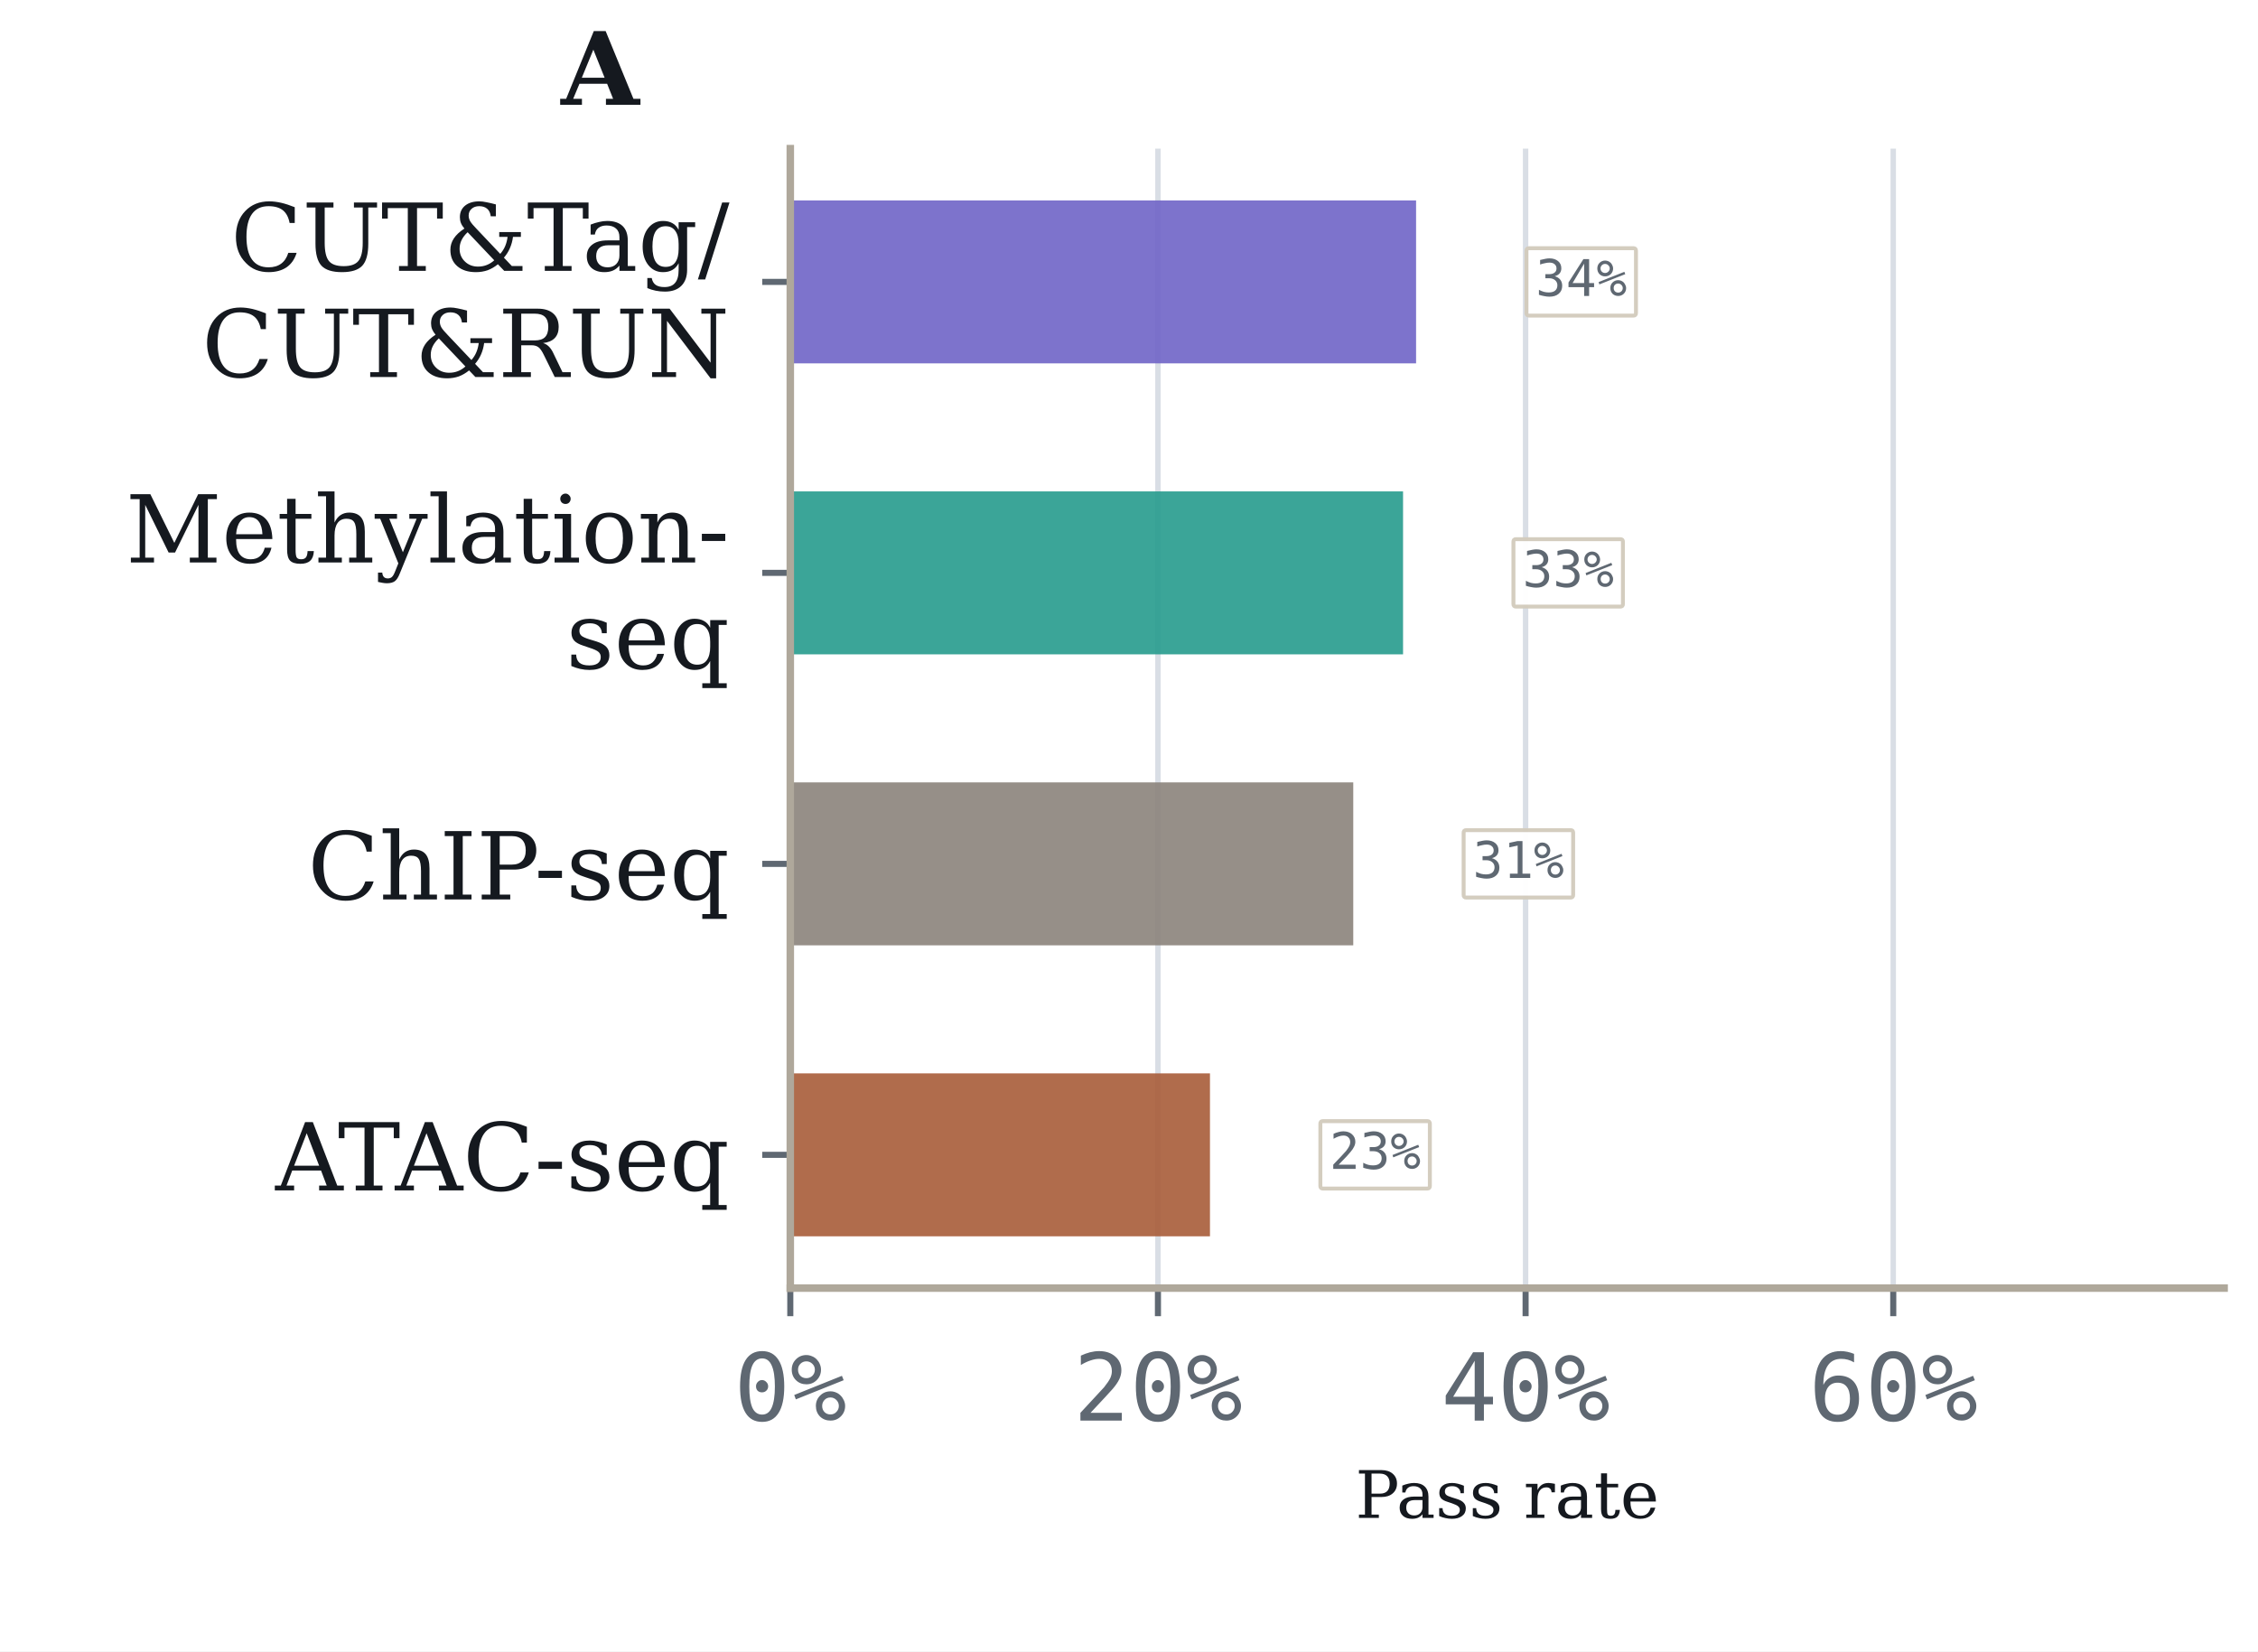
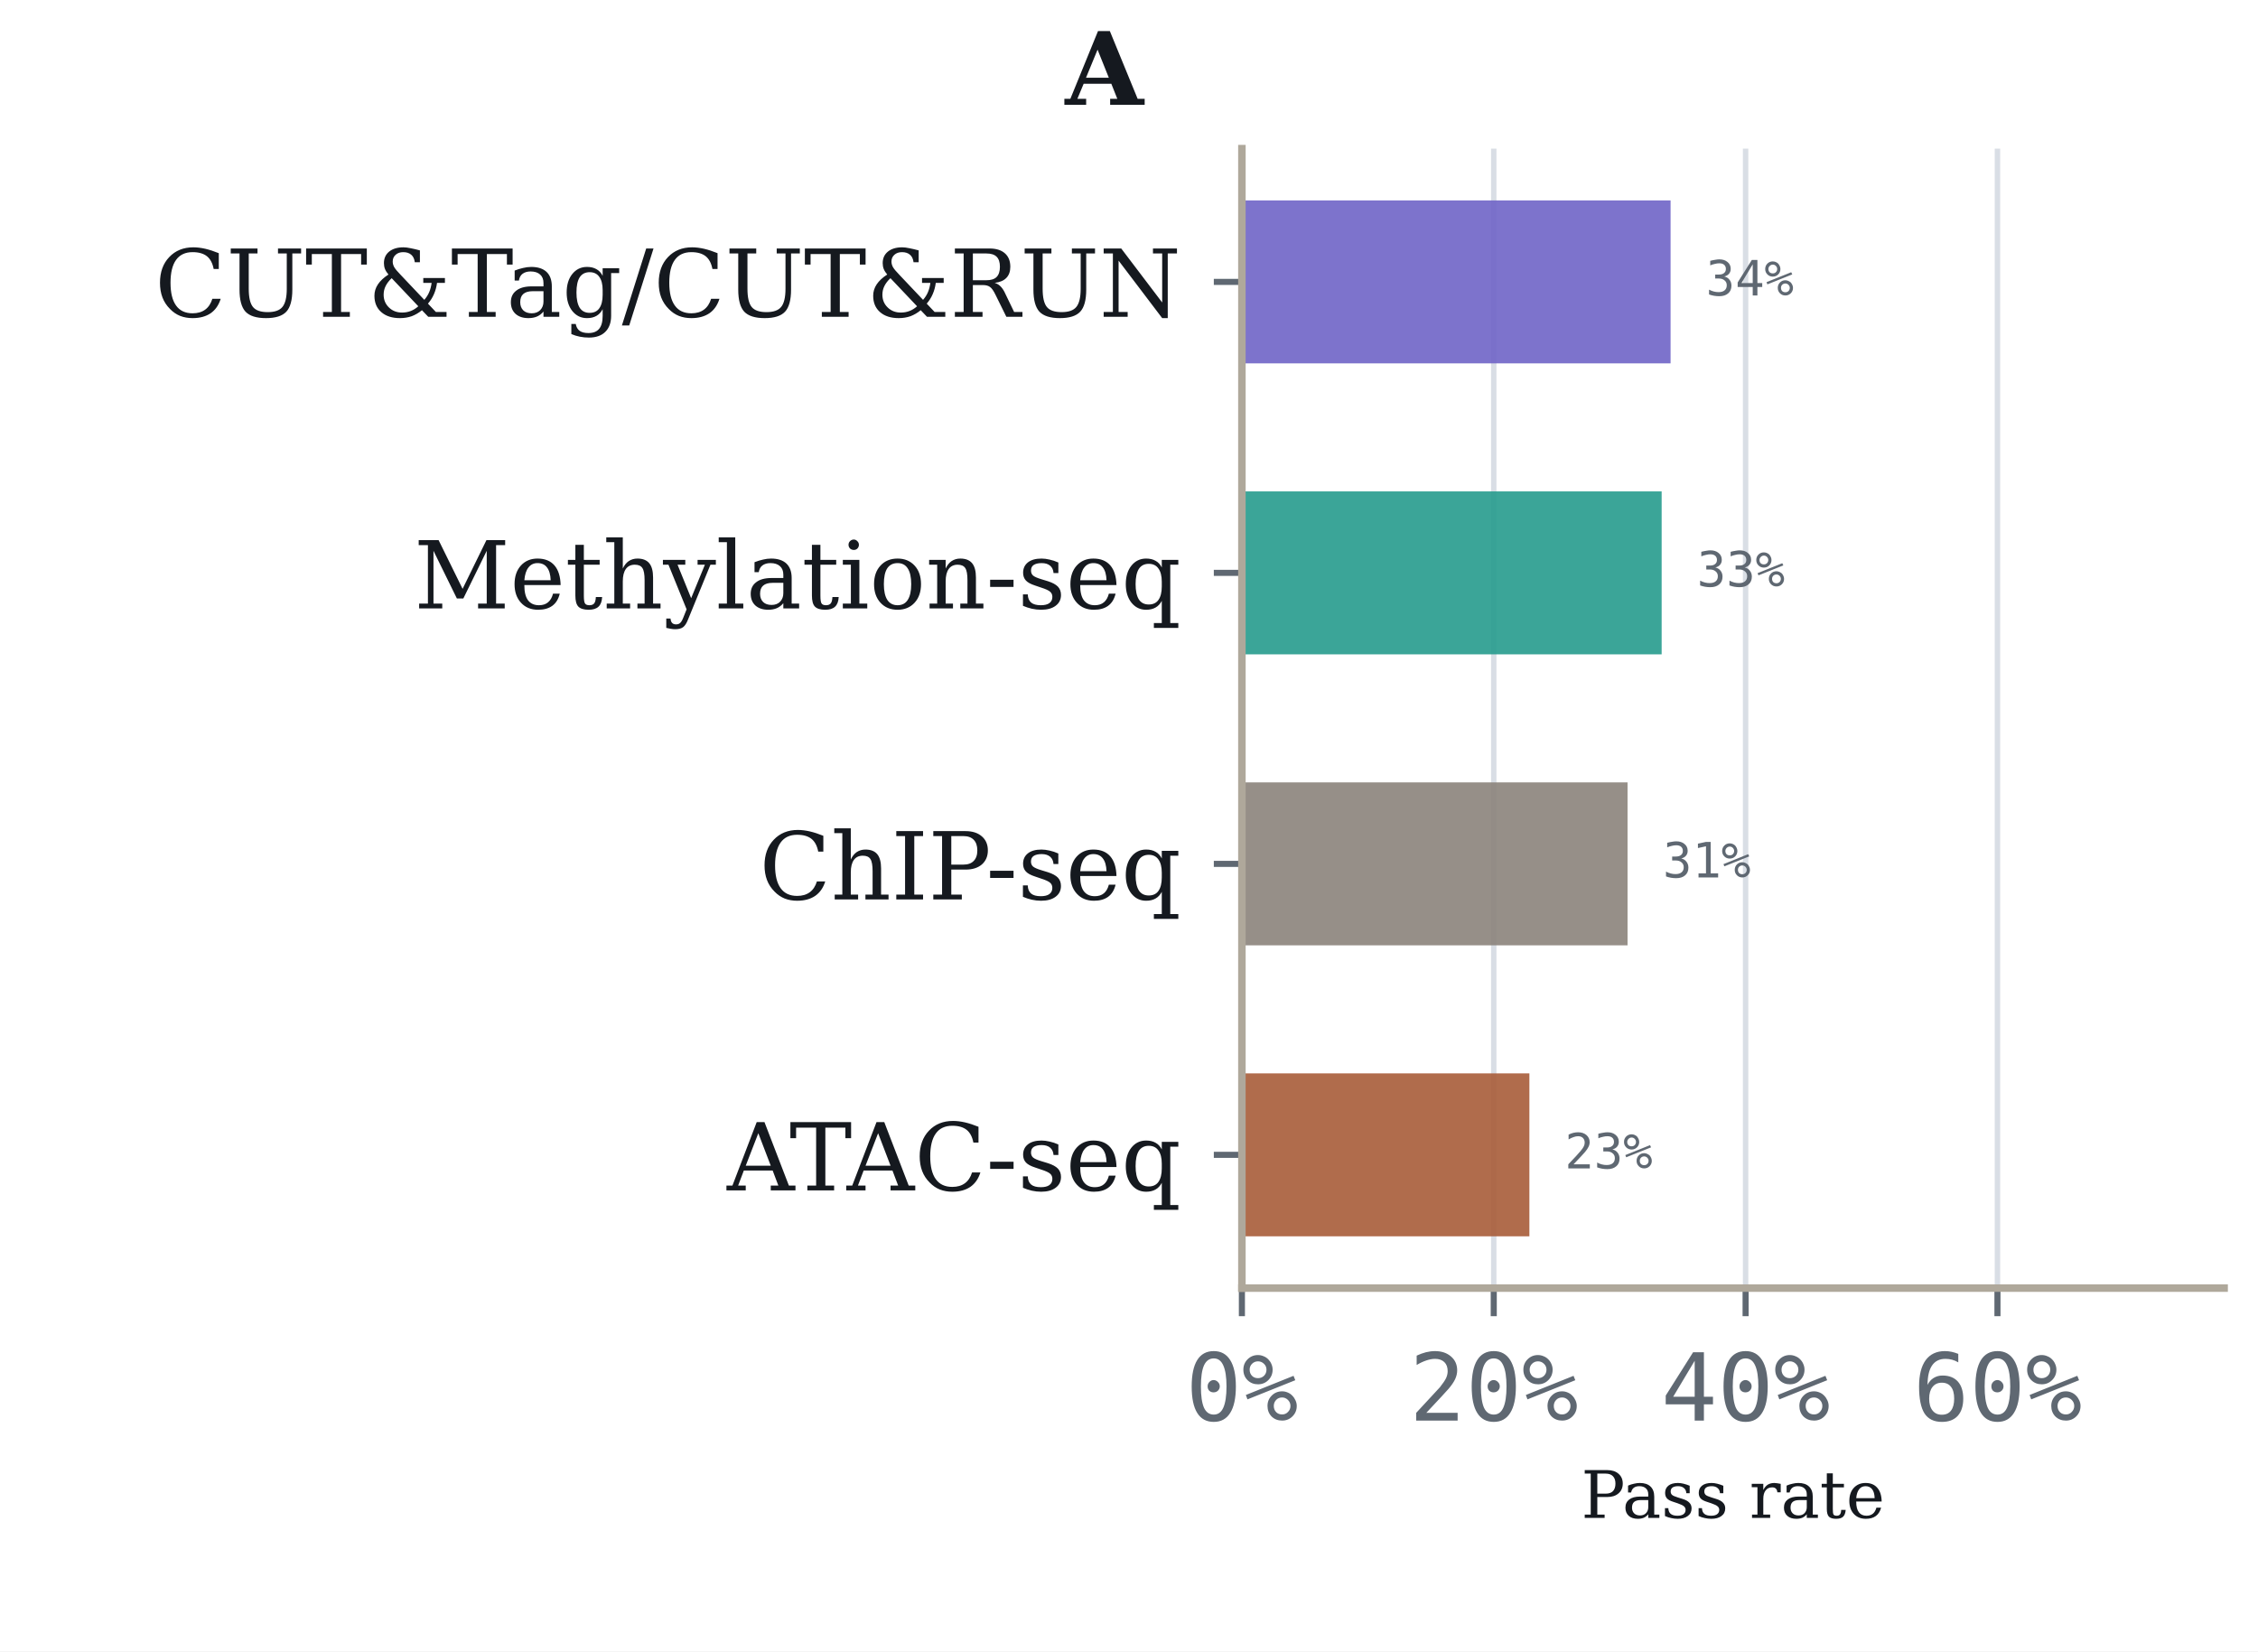
<svg xmlns="http://www.w3.org/2000/svg" xmlns:xlink="http://www.w3.org/1999/xlink" width="241.2pt" height="176.4pt" viewBox="0 0 241.2 176.4" version="1.1">
  <defs>
    <style type="text/css">*{stroke-linejoin: round; stroke-linecap: butt}</style>
  </defs>
  <g id="figure_1">
    <g id="patch_1">
      <path d="M 0 176.4  L 241.2 176.4  L 241.2 0  L 0 0  z " style="fill: #ffffff" />
    </g>
    <g id="axes_1">
      <g id="patch_2">
-         <path d="M 84.42 137.592  L 237.582 137.592  L 237.582 15.876  L 84.42 15.876  z " style="fill: #ffffff" />
+         <path d="M 132.66 137.592  L 237.582 137.592  L 237.582 15.876  L 132.66 15.876  z " style="fill: #ffffff" />
      </g>
      <g id="matplotlib.axis_1">
        <g id="xtick_1">
          <g id="line2d_1">
-             <path d="M 84.42 137.592  L 84.42 15.876  " clip-path="url(#pf067e98552)" style="fill: none; stroke: #d9dee5; stroke-width: 0.58; stroke-linecap: square" />
+             <path d="M 132.66 137.592  L 132.66 15.876  " clip-path="url(#p21d83ee941)" style="fill: none; stroke: #d9dee5; stroke-width: 0.58; stroke-linecap: square" />
          </g>
          <g id="line2d_2">
            <defs>
-               <path id="mf81e5a6c2f" d="M 0 0  L 0 3  " style="stroke: #5f6872; stroke-width: 0.65" />
+               <path id="m25ef0bfa06" d="M 0 0  L 0 3  " style="stroke: #5f6872; stroke-width: 0.65" />
            </defs>
            <g>
-               <use xlink:href="#mf81e5a6c2f" x="84.42" y="137.592" style="fill: #5f6872; stroke: #5f6872; stroke-width: 0.65" />
+               <use xlink:href="#m25ef0bfa06" x="132.66" y="137.592" style="fill: #5f6872; stroke: #5f6872; stroke-width: 0.65" />
            </g>
          </g>
          <g id="text_1">
-             <text style="font-size: 10px; font-family: 'DejaVu Sans Mono', monospace; text-anchor: middle; fill: #5f6872" x="84.42" y="151.744" transform="rotate(-0 84.42 151.7436)">0%</text>
+             <text style="font-size: 10px; font-family: 'DejaVu Sans Mono', monospace; text-anchor: middle; fill: #5f6872" x="132.66" y="151.744" transform="rotate(-0 132.66 151.7436)">0%</text>
          </g>
        </g>
        <g id="xtick_2">
          <g id="line2d_3">
-             <path d="M 123.692 137.592  L 123.692 15.876  " clip-path="url(#pf067e98552)" style="fill: none; stroke: #d9dee5; stroke-width: 0.58; stroke-linecap: square" />
+             <path d="M 159.563 137.592  L 159.563 15.876  " clip-path="url(#p21d83ee941)" style="fill: none; stroke: #d9dee5; stroke-width: 0.58; stroke-linecap: square" />
          </g>
          <g id="line2d_4">
            <g>
-               <use xlink:href="#mf81e5a6c2f" x="123.692" y="137.592" style="fill: #5f6872; stroke: #5f6872; stroke-width: 0.65" />
+               <use xlink:href="#m25ef0bfa06" x="159.563" y="137.592" style="fill: #5f6872; stroke: #5f6872; stroke-width: 0.65" />
            </g>
          </g>
          <g id="text_2">
-             <text style="font-size: 10px; font-family: 'DejaVu Sans Mono', monospace; text-anchor: middle; fill: #5f6872" x="123.692" y="151.744" transform="rotate(-0 123.6923 151.7436)">20%</text>
+             <text style="font-size: 10px; font-family: 'DejaVu Sans Mono', monospace; text-anchor: middle; fill: #5f6872" x="159.563" y="151.744" transform="rotate(-0 159.5631 151.7436)">20%</text>
          </g>
        </g>
        <g id="xtick_3">
          <g id="line2d_5">
-             <path d="M 162.965 137.592  L 162.965 15.876  " clip-path="url(#pf067e98552)" style="fill: none; stroke: #d9dee5; stroke-width: 0.58; stroke-linecap: square" />
+             <path d="M 186.466 137.592  L 186.466 15.876  " clip-path="url(#p21d83ee941)" style="fill: none; stroke: #d9dee5; stroke-width: 0.58; stroke-linecap: square" />
          </g>
          <g id="line2d_6">
            <g>
-               <use xlink:href="#mf81e5a6c2f" x="162.965" y="137.592" style="fill: #5f6872; stroke: #5f6872; stroke-width: 0.65" />
+               <use xlink:href="#m25ef0bfa06" x="186.466" y="137.592" style="fill: #5f6872; stroke: #5f6872; stroke-width: 0.65" />
            </g>
          </g>
          <g id="text_3">
-             <text style="font-size: 10px; font-family: 'DejaVu Sans Mono', monospace; text-anchor: middle; fill: #5f6872" x="162.965" y="151.744" transform="rotate(-0 162.9646 151.7436)">40%</text>
+             <text style="font-size: 10px; font-family: 'DejaVu Sans Mono', monospace; text-anchor: middle; fill: #5f6872" x="186.466" y="151.744" transform="rotate(-0 186.4662 151.7436)">40%</text>
          </g>
        </g>
        <g id="xtick_4">
          <g id="line2d_7">
-             <path d="M 202.237 137.592  L 202.237 15.876  " clip-path="url(#pf067e98552)" style="fill: none; stroke: #d9dee5; stroke-width: 0.58; stroke-linecap: square" />
+             <path d="M 213.369 137.592  L 213.369 15.876  " clip-path="url(#p21d83ee941)" style="fill: none; stroke: #d9dee5; stroke-width: 0.58; stroke-linecap: square" />
          </g>
          <g id="line2d_8">
            <g>
-               <use xlink:href="#mf81e5a6c2f" x="202.237" y="137.592" style="fill: #5f6872; stroke: #5f6872; stroke-width: 0.65" />
+               <use xlink:href="#m25ef0bfa06" x="213.369" y="137.592" style="fill: #5f6872; stroke: #5f6872; stroke-width: 0.65" />
            </g>
          </g>
          <g id="text_4">
-             <text style="font-size: 10px; font-family: 'DejaVu Sans Mono', monospace; text-anchor: middle; fill: #5f6872" x="202.237" y="151.744" transform="rotate(-0 202.2369 151.7436)">60%</text>
+             <text style="font-size: 10px; font-family: 'DejaVu Sans Mono', monospace; text-anchor: middle; fill: #5f6872" x="213.369" y="151.744" transform="rotate(-0 213.3692 151.7436)">60%</text>
          </g>
        </g>
        <g id="text_5">
-           <text style="font-size: 7px; font-family: 'DejaVu Serif', serif; text-anchor: middle; fill: #15191f" x="161.001" y="162.142" transform="rotate(-0 161.001 162.1422)">Pass rate</text>
+           <text style="font-size: 7px; font-family: 'DejaVu Serif', serif; text-anchor: middle; fill: #15191f" x="185.121" y="162.142" transform="rotate(-0 185.121 162.1422)">Pass rate</text>
        </g>
      </g>
      <g id="matplotlib.axis_2">
        <g id="ytick_1">
          <g id="line2d_9">
            <defs>
-               <path id="m4848c1d368" d="M 0 0  L -3 0  " style="stroke: #5f6872; stroke-width: 0.65" />
+               <path id="mec5a0b5d62" d="M 0 0  L -3 0  " style="stroke: #5f6872; stroke-width: 0.65" />
            </defs>
            <g>
-               <use xlink:href="#m4848c1d368" x="84.42" y="30.111" style="fill: #5f6872; stroke: #5f6872; stroke-width: 0.65" />
+               <use xlink:href="#mec5a0b5d62" x="132.66" y="30.111" style="fill: #5f6872; stroke: #5f6872; stroke-width: 0.65" />
            </g>
          </g>
          <g id="text_6">
-             <text style="font-size: 10px; font-family: 'DejaVu Serif', serif; fill: #15191f" transform="translate(24.64031 28.92939)">CUT&amp;Tag/</text>
-             <text style="font-size: 10px; font-family: 'DejaVu Serif', serif; fill: #15191f" transform="translate(21.56063 40.2694)">CUT&amp;RUN</text>
+             <text style="font-size: 10px; font-family: 'DejaVu Serif', serif; text-anchor: end; fill: #15191f" x="126.16" y="33.84" transform="rotate(-0 126.16 33.83955)">CUT&amp;Tag/CUT&amp;RUN</text>
          </g>
        </g>
        <g id="ytick_2">
          <g id="line2d_10">
            <g>
-               <use xlink:href="#m4848c1d368" x="84.42" y="61.193" style="fill: #5f6872; stroke: #5f6872; stroke-width: 0.65" />
+               <use xlink:href="#mec5a0b5d62" x="132.66" y="61.193" style="fill: #5f6872; stroke: #5f6872; stroke-width: 0.65" />
            </g>
          </g>
          <g id="text_7">
-             <text style="font-size: 10px; font-family: 'DejaVu Serif', serif; fill: #15191f" transform="translate(13.43406 60.0822)">Methylation-</text>
-             <text style="font-size: 10px; font-family: 'DejaVu Serif', serif; fill: #15191f" transform="translate(60.46844 71.4222)">seq</text>
+             <text style="font-size: 10px; font-family: 'DejaVu Serif', serif; text-anchor: end; fill: #15191f" x="126.16" y="64.992" transform="rotate(-0 126.16 64.99236)">Methylation-seq</text>
          </g>
        </g>
        <g id="ytick_3">
          <g id="line2d_11">
            <g>
-               <use xlink:href="#m4848c1d368" x="84.42" y="92.275" style="fill: #5f6872; stroke: #5f6872; stroke-width: 0.65" />
+               <use xlink:href="#mec5a0b5d62" x="132.66" y="92.275" style="fill: #5f6872; stroke: #5f6872; stroke-width: 0.65" />
            </g>
          </g>
          <g id="text_8">
-             <text style="font-size: 10px; font-family: 'DejaVu Serif', serif; text-anchor: end; fill: #15191f" x="77.92" y="96.074" transform="rotate(-0 77.92 96.07408)">ChIP-seq</text>
+             <text style="font-size: 10px; font-family: 'DejaVu Serif', serif; text-anchor: end; fill: #15191f" x="126.16" y="96.074" transform="rotate(-0 126.16 96.07408)">ChIP-seq</text>
          </g>
        </g>
        <g id="ytick_4">
          <g id="line2d_12">
            <g>
-               <use xlink:href="#m4848c1d368" x="84.42" y="123.357" style="fill: #5f6872; stroke: #5f6872; stroke-width: 0.65" />
+               <use xlink:href="#mec5a0b5d62" x="132.66" y="123.357" style="fill: #5f6872; stroke: #5f6872; stroke-width: 0.65" />
            </g>
          </g>
          <g id="text_9">
-             <text style="font-size: 10px; font-family: 'DejaVu Serif', serif; text-anchor: end; fill: #15191f" x="77.92" y="127.156" transform="rotate(-0 77.92 127.1558)">ATAC-seq</text>
+             <text style="font-size: 10px; font-family: 'DejaVu Serif', serif; text-anchor: end; fill: #15191f" x="126.16" y="127.156" transform="rotate(-0 126.16 127.1558)">ATAC-seq</text>
          </g>
        </g>
      </g>
      <g id="patch_3">
-         <path d="M 84.42 21.409  L 151.266 21.409  L 151.266 38.814  L 84.42 38.814  z " clip-path="url(#pf067e98552)" style="fill: #7267c8; opacity: 0.92" />
+         <path d="M 132.66 21.409  L 178.452 21.409  L 178.452 38.814  L 132.66 38.814  z " clip-path="url(#p21d83ee941)" style="fill: #7267c8; opacity: 0.92" />
      </g>
      <g id="patch_4">
-         <path d="M 84.42 52.49  L 149.874 52.49  L 149.874 69.896  L 84.42 69.896  z " clip-path="url(#pf067e98552)" style="fill: #2a9d8f; opacity: 0.92" />
+         <path d="M 132.66 52.49  L 177.498 52.49  L 177.498 69.896  L 132.66 69.896  z " clip-path="url(#p21d83ee941)" style="fill: #2a9d8f; opacity: 0.92" />
      </g>
      <g id="patch_5">
-         <path d="M 84.42 83.572  L 144.556 83.572  L 144.556 100.978  L 84.42 100.978  z " clip-path="url(#pf067e98552)" style="fill: #8d867e; opacity: 0.92" />
+         <path d="M 132.66 83.572  L 173.855 83.572  L 173.855 100.978  L 132.66 100.978  z " clip-path="url(#p21d83ee941)" style="fill: #8d867e; opacity: 0.92" />
      </g>
      <g id="patch_6">
-         <path d="M 84.42 114.654  L 129.249 114.654  L 129.249 132.059  L 84.42 132.059  z " clip-path="url(#pf067e98552)" style="fill: #a95f3d; opacity: 0.92" />
+         <path d="M 132.66 114.654  L 163.37 114.654  L 163.37 132.059  L 132.66 132.059  z " clip-path="url(#p21d83ee941)" style="fill: #a95f3d; opacity: 0.92" />
      </g>
      <g id="patch_7">
-         <path d="M 84.42 137.592  L 84.42 15.876  " style="fill: none; stroke: #afa89b; stroke-width: 0.8; stroke-linejoin: miter; stroke-linecap: square" />
+         <path d="M 132.66 137.592  L 132.66 15.876  " style="fill: none; stroke: #afa89b; stroke-width: 0.8; stroke-linejoin: miter; stroke-linecap: square" />
      </g>
      <g id="patch_8">
-         <path d="M 84.42 137.592  L 237.582 137.592  " style="fill: none; stroke: #afa89b; stroke-width: 0.8; stroke-linejoin: miter; stroke-linecap: square" />
+         <path d="M 132.66 137.592  L 237.582 137.592  " style="fill: none; stroke: #afa89b; stroke-width: 0.8; stroke-linejoin: miter; stroke-linecap: square" />
      </g>
      <g id="text_10">
-         <g id="patch_9">
-           <path d="M 163.328 33.711  L 174.485 33.711  Q 174.755 33.711 174.755 33.441  L 174.755 26.782  Q 174.755 26.512 174.485 26.512  L 163.328 26.512  Q 163.058 26.512 163.058 26.782  L 163.058 33.441  Q 163.058 33.711 163.328 33.711  z " style="fill: #ffffff; opacity: 0.98; stroke: #d3ccbe; stroke-width: 0.42; stroke-linejoin: miter" />
-         </g>
-         <text style="font-size: 5.4px; font-family: 'DejaVu Sans Mono', monospace; text-anchor: start; fill: #5f6872" x="164.03" y="31.616" transform="rotate(-0 164.03 31.61583)">34%</text>
+         <text style="font-size: 5.2px; font-family: 'DejaVu Sans Mono', monospace; text-anchor: start; fill: #5f6872" x="182.219" y="31.56" transform="rotate(-0 182.2189 31.56011)">34%</text>
      </g>
      <g id="text_11">
-         <g id="patch_10">
-           <path d="M 161.935 64.793  L 173.092 64.793  Q 173.362 64.793 173.362 64.523  L 173.362 57.864  Q 173.362 57.594 173.092 57.594  L 161.935 57.594  Q 161.665 57.594 161.665 57.864  L 161.665 64.523  Q 161.665 64.793 161.935 64.793  z " style="fill: #ffffff; opacity: 0.98; stroke: #d3ccbe; stroke-width: 0.42; stroke-linejoin: miter" />
-         </g>
-         <text style="font-size: 5.4px; font-family: 'DejaVu Sans Mono', monospace; text-anchor: start; fill: #5f6872" x="162.637" y="62.698" transform="rotate(-0 162.6373 62.69755)">33%</text>
+         <text style="font-size: 5.2px; font-family: 'DejaVu Sans Mono', monospace; text-anchor: start; fill: #5f6872" x="181.265" y="62.642" transform="rotate(-0 181.2649 62.64183)">33%</text>
      </g>
      <g id="text_12">
-         <g id="patch_11">
-           <path d="M 156.617 95.874  L 167.774 95.874  Q 168.044 95.874 168.044 95.604  L 168.044 88.945  Q 168.044 88.675 167.774 88.675  L 156.617 88.675  Q 156.347 88.675 156.347 88.945  L 156.347 95.604  Q 156.347 95.874 156.617 95.874  z " style="fill: #ffffff; opacity: 0.98; stroke: #d3ccbe; stroke-width: 0.42; stroke-linejoin: miter" />
-         </g>
-         <text style="font-size: 5.4px; font-family: 'DejaVu Sans Mono', monospace; text-anchor: start; fill: #5f6872" x="157.319" y="93.779" transform="rotate(-0 157.3192 93.77926)">31%</text>
+         <text style="font-size: 5.2px; font-family: 'DejaVu Sans Mono', monospace; text-anchor: start; fill: #5f6872" x="177.622" y="93.724" transform="rotate(-0 177.6218 93.72355)">31%</text>
      </g>
      <g id="text_13">
-         <g id="patch_12">
-           <path d="M 141.311 126.956  L 152.467 126.956  Q 152.737 126.956 152.737 126.686  L 152.737 120.027  Q 152.737 119.757 152.467 119.757  L 141.311 119.757  Q 141.041 119.757 141.041 120.027  L 141.041 126.686  Q 141.041 126.956 141.311 126.956  z " style="fill: #ffffff; opacity: 0.98; stroke: #d3ccbe; stroke-width: 0.42; stroke-linejoin: miter" />
-         </g>
-         <text style="font-size: 5.4px; font-family: 'DejaVu Sans Mono', monospace; text-anchor: start; fill: #5f6872" x="142.013" y="124.861" transform="rotate(-0 142.0126 124.861)">23%</text>
+         <text style="font-size: 5.2px; font-family: 'DejaVu Sans Mono', monospace; text-anchor: start; fill: #5f6872" x="167.136" y="124.805" transform="rotate(-0 167.1361 124.8053)">23%</text>
      </g>
      <g id="text_14">
-         <text style="font-weight: 700; font-size: 10.8px; font-family: 'DejaVu Serif', serif; text-anchor: start; fill: #15191f" x="59.914" y="11.196" transform="rotate(-0 59.91408 11.19562)">A</text>
+         <text style="font-weight: 700; font-size: 10.8px; font-family: 'DejaVu Serif', serif; text-anchor: start; fill: #15191f" x="113.774" y="11.196" transform="rotate(-0 113.774 11.19562)">A</text>
      </g>
    </g>
  </g>
  <defs>
-     <clipPath id="pf067e98552">
-       <rect x="84.42" y="15.876" width="153.162" height="121.716" />
+     <clipPath id="p21d83ee941">
+       <rect x="132.66" y="15.876" width="104.922" height="121.716" />
    </clipPath>
  </defs>
</svg>
